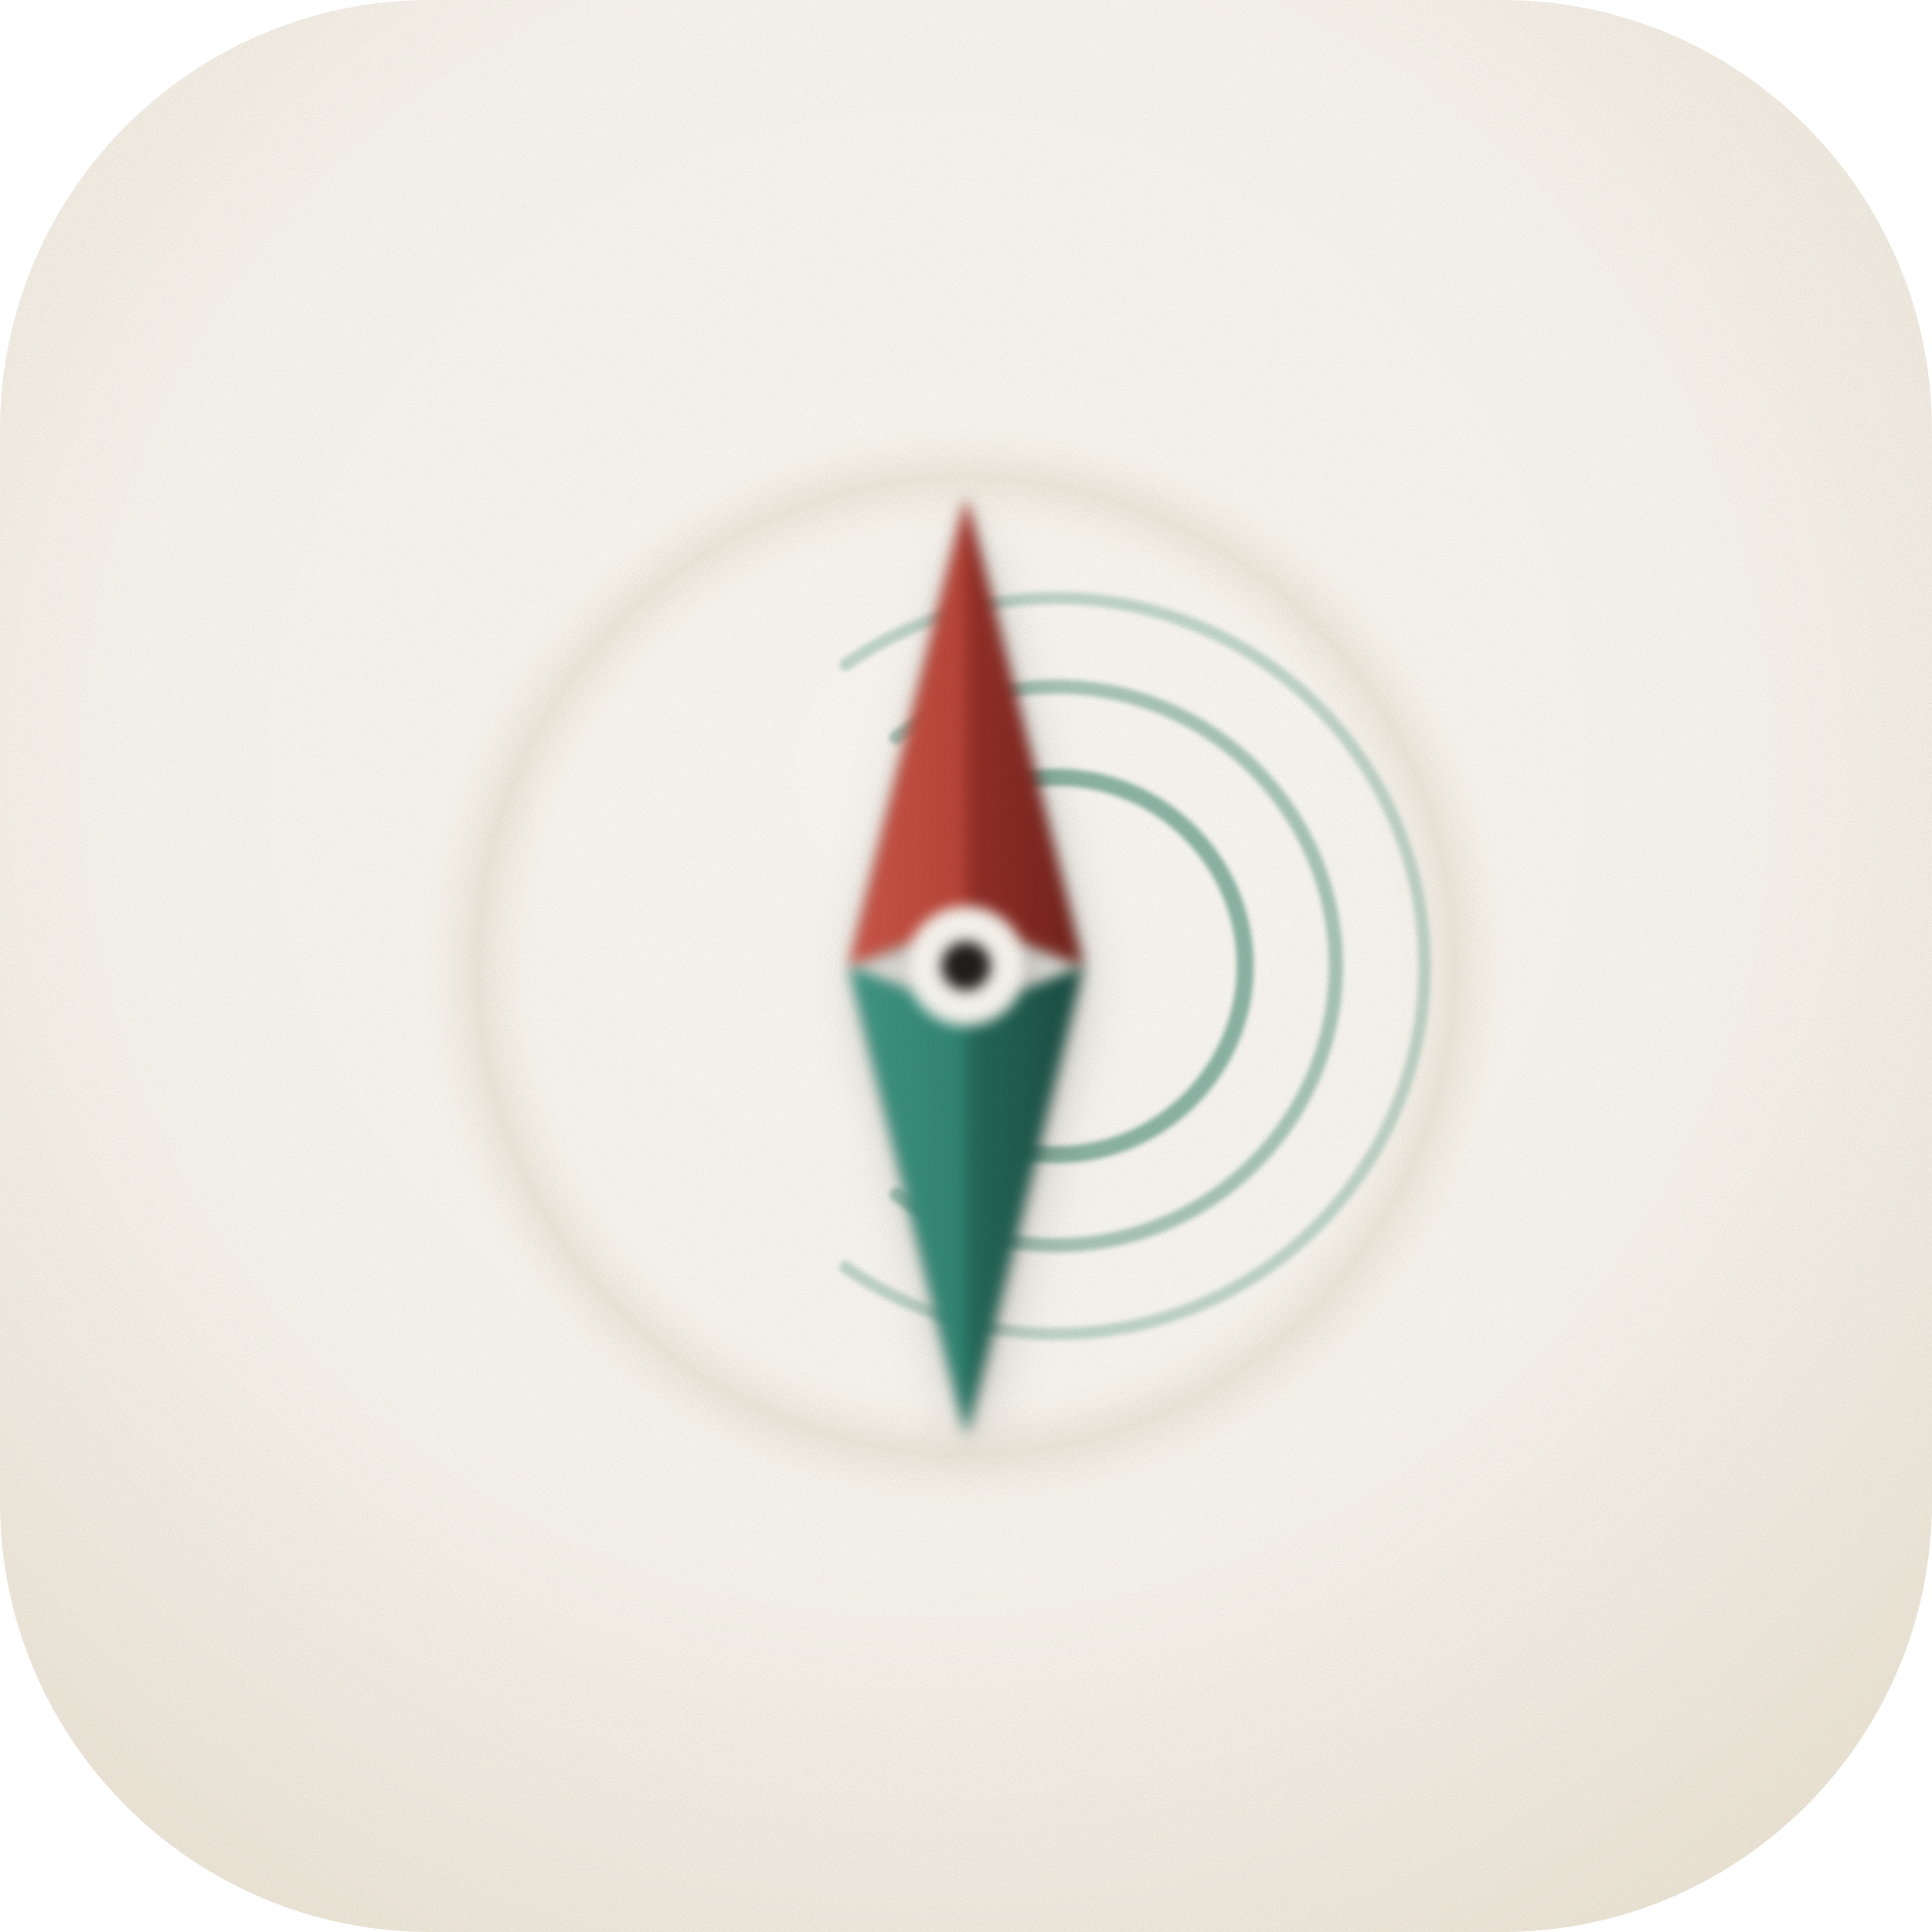
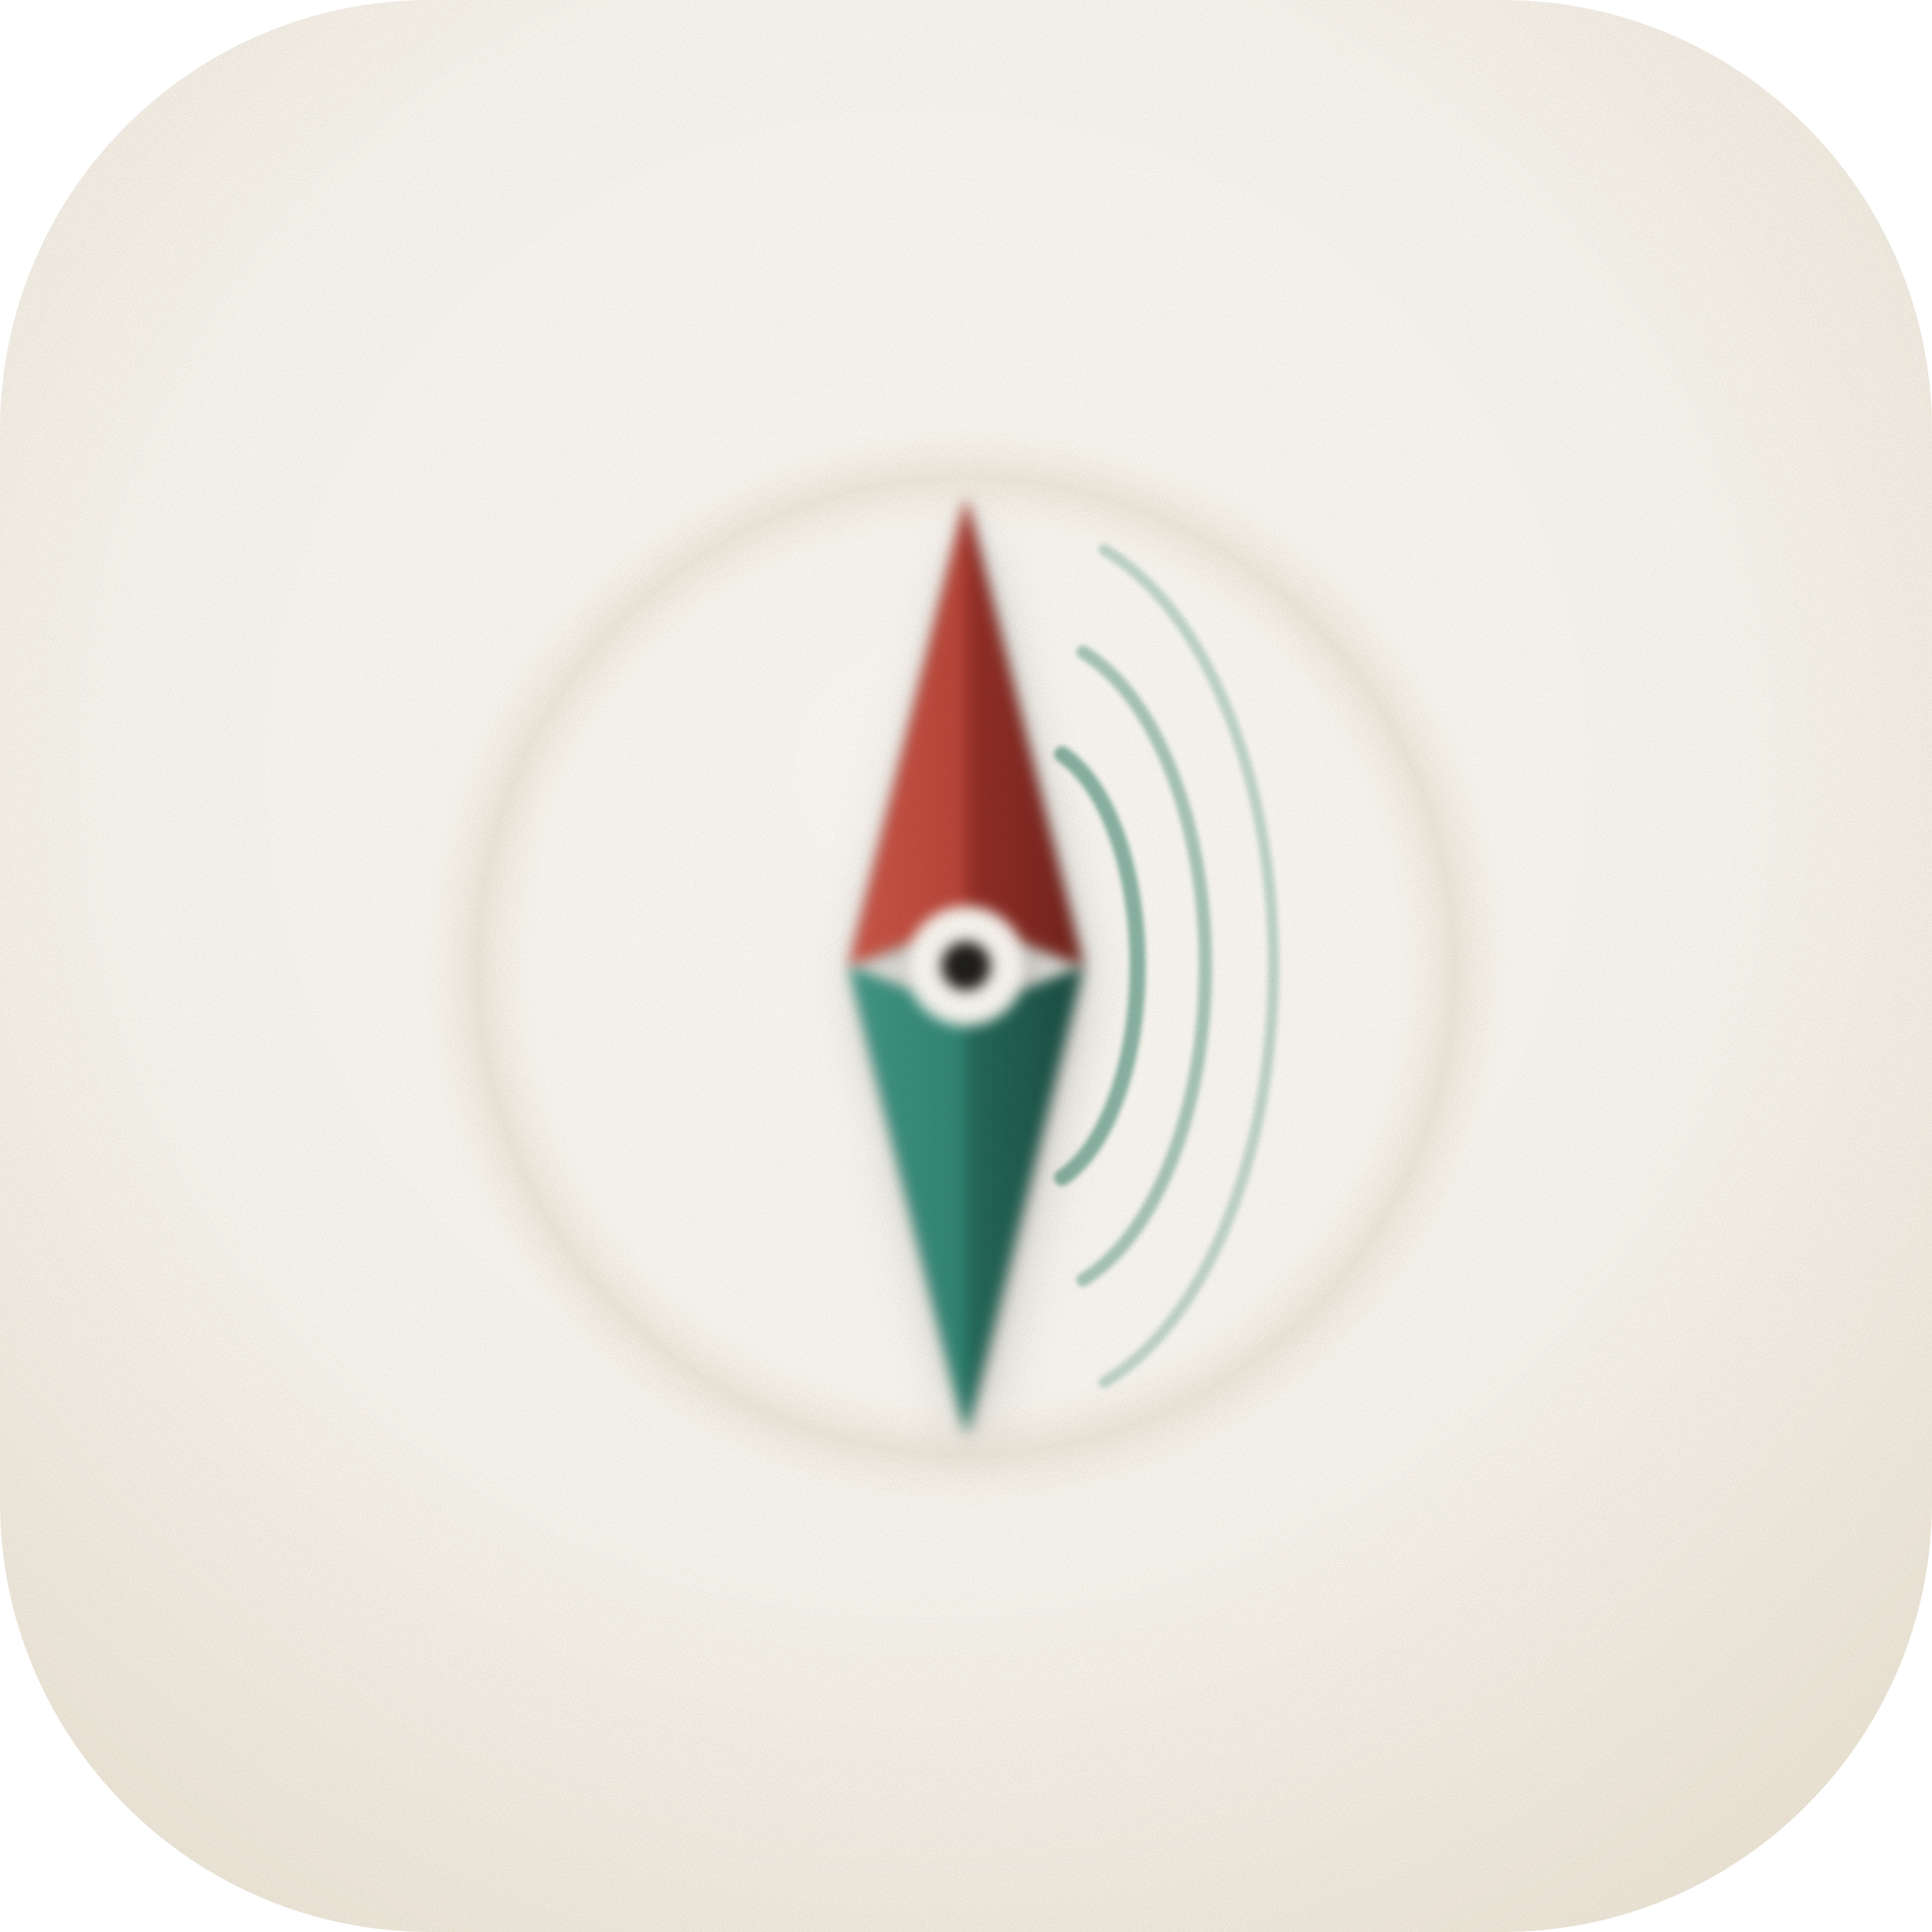
<svg xmlns="http://www.w3.org/2000/svg" viewBox="0 0 1024 1024" role="img" aria-label="Meridian Reader">
  <defs>
    <clipPath id="app">
      <rect width="1024" height="1024" rx="228" ry="228" />
    </clipPath>
    <radialGradient id="paper" cx="48%" cy="40%" r="74%">
      <stop offset="0%" stop-color="#FCFAF5" />
      <stop offset="55%" stop-color="#F9F7F2" />
      <stop offset="100%" stop-color="#EDE5D6" />
    </radialGradient>
    <radialGradient id="aura" cx="50%" cy="50%" r="50%">
      <stop offset="0%" stop-color="#F3EBDD" stop-opacity="0" />
      <stop offset="72%" stop-color="#F3EBDD" stop-opacity="0" />
      <stop offset="81%" stop-color="#E4DAC8" stop-opacity="0.50" />
      <stop offset="90%" stop-color="#F3EBDD" stop-opacity="0" />
      <stop offset="100%" stop-color="#F3EBDD" stop-opacity="0" />
    </radialGradient>
    <linearGradient id="cinL" x1="0" y1="0" x2="1" y2="0">
      <stop offset="0%" stop-color="#CC5749" />
      <stop offset="100%" stop-color="#B84538" />
    </linearGradient>
    <linearGradient id="cinR" x1="0" y1="0" x2="1" y2="0">
      <stop offset="0%" stop-color="#963028" />
      <stop offset="100%" stop-color="#72231C" />
    </linearGradient>
    <linearGradient id="jadeL" x1="0" y1="0" x2="1" y2="0">
      <stop offset="0%" stop-color="#419887" />
      <stop offset="100%" stop-color="#318574" />
    </linearGradient>
    <linearGradient id="jadeR" x1="0" y1="0" x2="1" y2="0">
      <stop offset="0%" stop-color="#256B5B" />
      <stop offset="100%" stop-color="#1A4C41" />
    </linearGradient>
    <filter id="needleShadow" x="-55%" y="-30%" width="210%" height="180%" color-interpolation-filters="sRGB">
      <feGaussianBlur in="SourceAlpha" stdDeviation="14" result="amb" />
      <feOffset in="amb" dx="3" dy="9" result="ambO" />
      <feComponentTransfer in="ambO" result="ambS">
        <feFuncA type="linear" slope="0.16" />
      </feComponentTransfer>
      <feGaussianBlur in="SourceAlpha" stdDeviation="3.5" result="con" />
      <feOffset in="con" dx="2" dy="3" result="conO" />
      <feComponentTransfer in="conO" result="conS">
        <feFuncA type="linear" slope="0.18" />
      </feComponentTransfer>
      <feMerge>
        <feMergeNode in="ambS" />
        <feMergeNode in="conS" />
        <feMergeNode in="SourceGraphic" />
      </feMerge>
    </filter>
    <filter id="inkSoft" x="-4%" y="-4%" width="108%" height="108%" color-interpolation-filters="sRGB">
      <feGaussianBlur in="SourceGraphic" stdDeviation="0.28" />
    </filter>
    <filter id="waveSoft" x="-30%" y="-30%" width="160%" height="160%" color-interpolation-filters="sRGB">
      <feGaussianBlur in="SourceGraphic" stdDeviation="1.4" />
    </filter>
    <filter id="grain" x="0%" y="0%" width="100%" height="100%" color-interpolation-filters="sRGB">
      <feTurbulence type="fractalNoise" baseFrequency="1.15" numOctaves="3" stitchTiles="stitch" seed="11" result="n" />
      <feColorMatrix in="n" type="matrix" values="         0 0 0 0 0.58         0 0 0 0 0.54         0 0 0 0 0.46         0 0 0 0.15 0" result="g" />
      <feBlend in="SourceGraphic" in2="g" mode="multiply" />
    </filter>
  </defs>
  <g clip-path="url(#app)" filter="url(#grain)">
    <rect width="1024" height="1024" fill="url(#paper)" />
    <circle cx="512" cy="512" r="318" fill="url(#aura)" />
    <g fill="none" stroke-linecap="round" filter="url(#waveSoft)">
-       <path d="M502.6 430.1 A100 100 0 1 1 502.6 593.9" stroke="#5F9A88" stroke-width="9" opacity="0.7" />
-       <path d="M475.1 390.8 A148 148 0 1 1 475.1 633.2" stroke="#5F9A88" stroke-width="7.5" opacity="0.52" />
-       <path d="M448.2 352.3 A195 195 0 1 1 448.2 671.7" stroke="#5F9A88" stroke-width="6.5" opacity="0.36" />
+       <path d="M562.9 399.8 A58 118 0 0 1 562.9 624.2" stroke="#5F9A88" stroke-width="8.5" opacity="0.72" />
+       <path d="M574.0 345.6 A94 175 0 0 1 574.0 678.4" stroke="#5F9A88" stroke-width="7.0" opacity="0.52" />
+       <path d="M585.2 291.4 A130 232 0 0 1 585.2 732.6" stroke="#5F9A88" stroke-width="6.0" opacity="0.36" />
    </g>
    <g filter="url(#needleShadow)">
      <g transform="translate(512 512) scale(13.5) translate(-24 -24)" filter="url(#inkSoft)">
        <g transform="translate(24 24) scale(0.92) translate(-24 -24)">
          <path d="M24 4 L24 22 L19 24 Z" fill="url(#cinL)" />
          <path d="M24 4 L29 24 L24 22 Z" fill="url(#cinR)" />
          <path d="M24 44 L19 24 L24 26 Z" fill="url(#jadeL)" />
          <path d="M24 44 L24 26 L29 24 Z" fill="url(#jadeR)" />
          <circle cx="24" cy="24" r="2.55" fill="#F9F7F2" />
          <circle cx="24" cy="24" r="1.05" fill="#201F1B" />
        </g>
      </g>
    </g>
  </g>
</svg>
